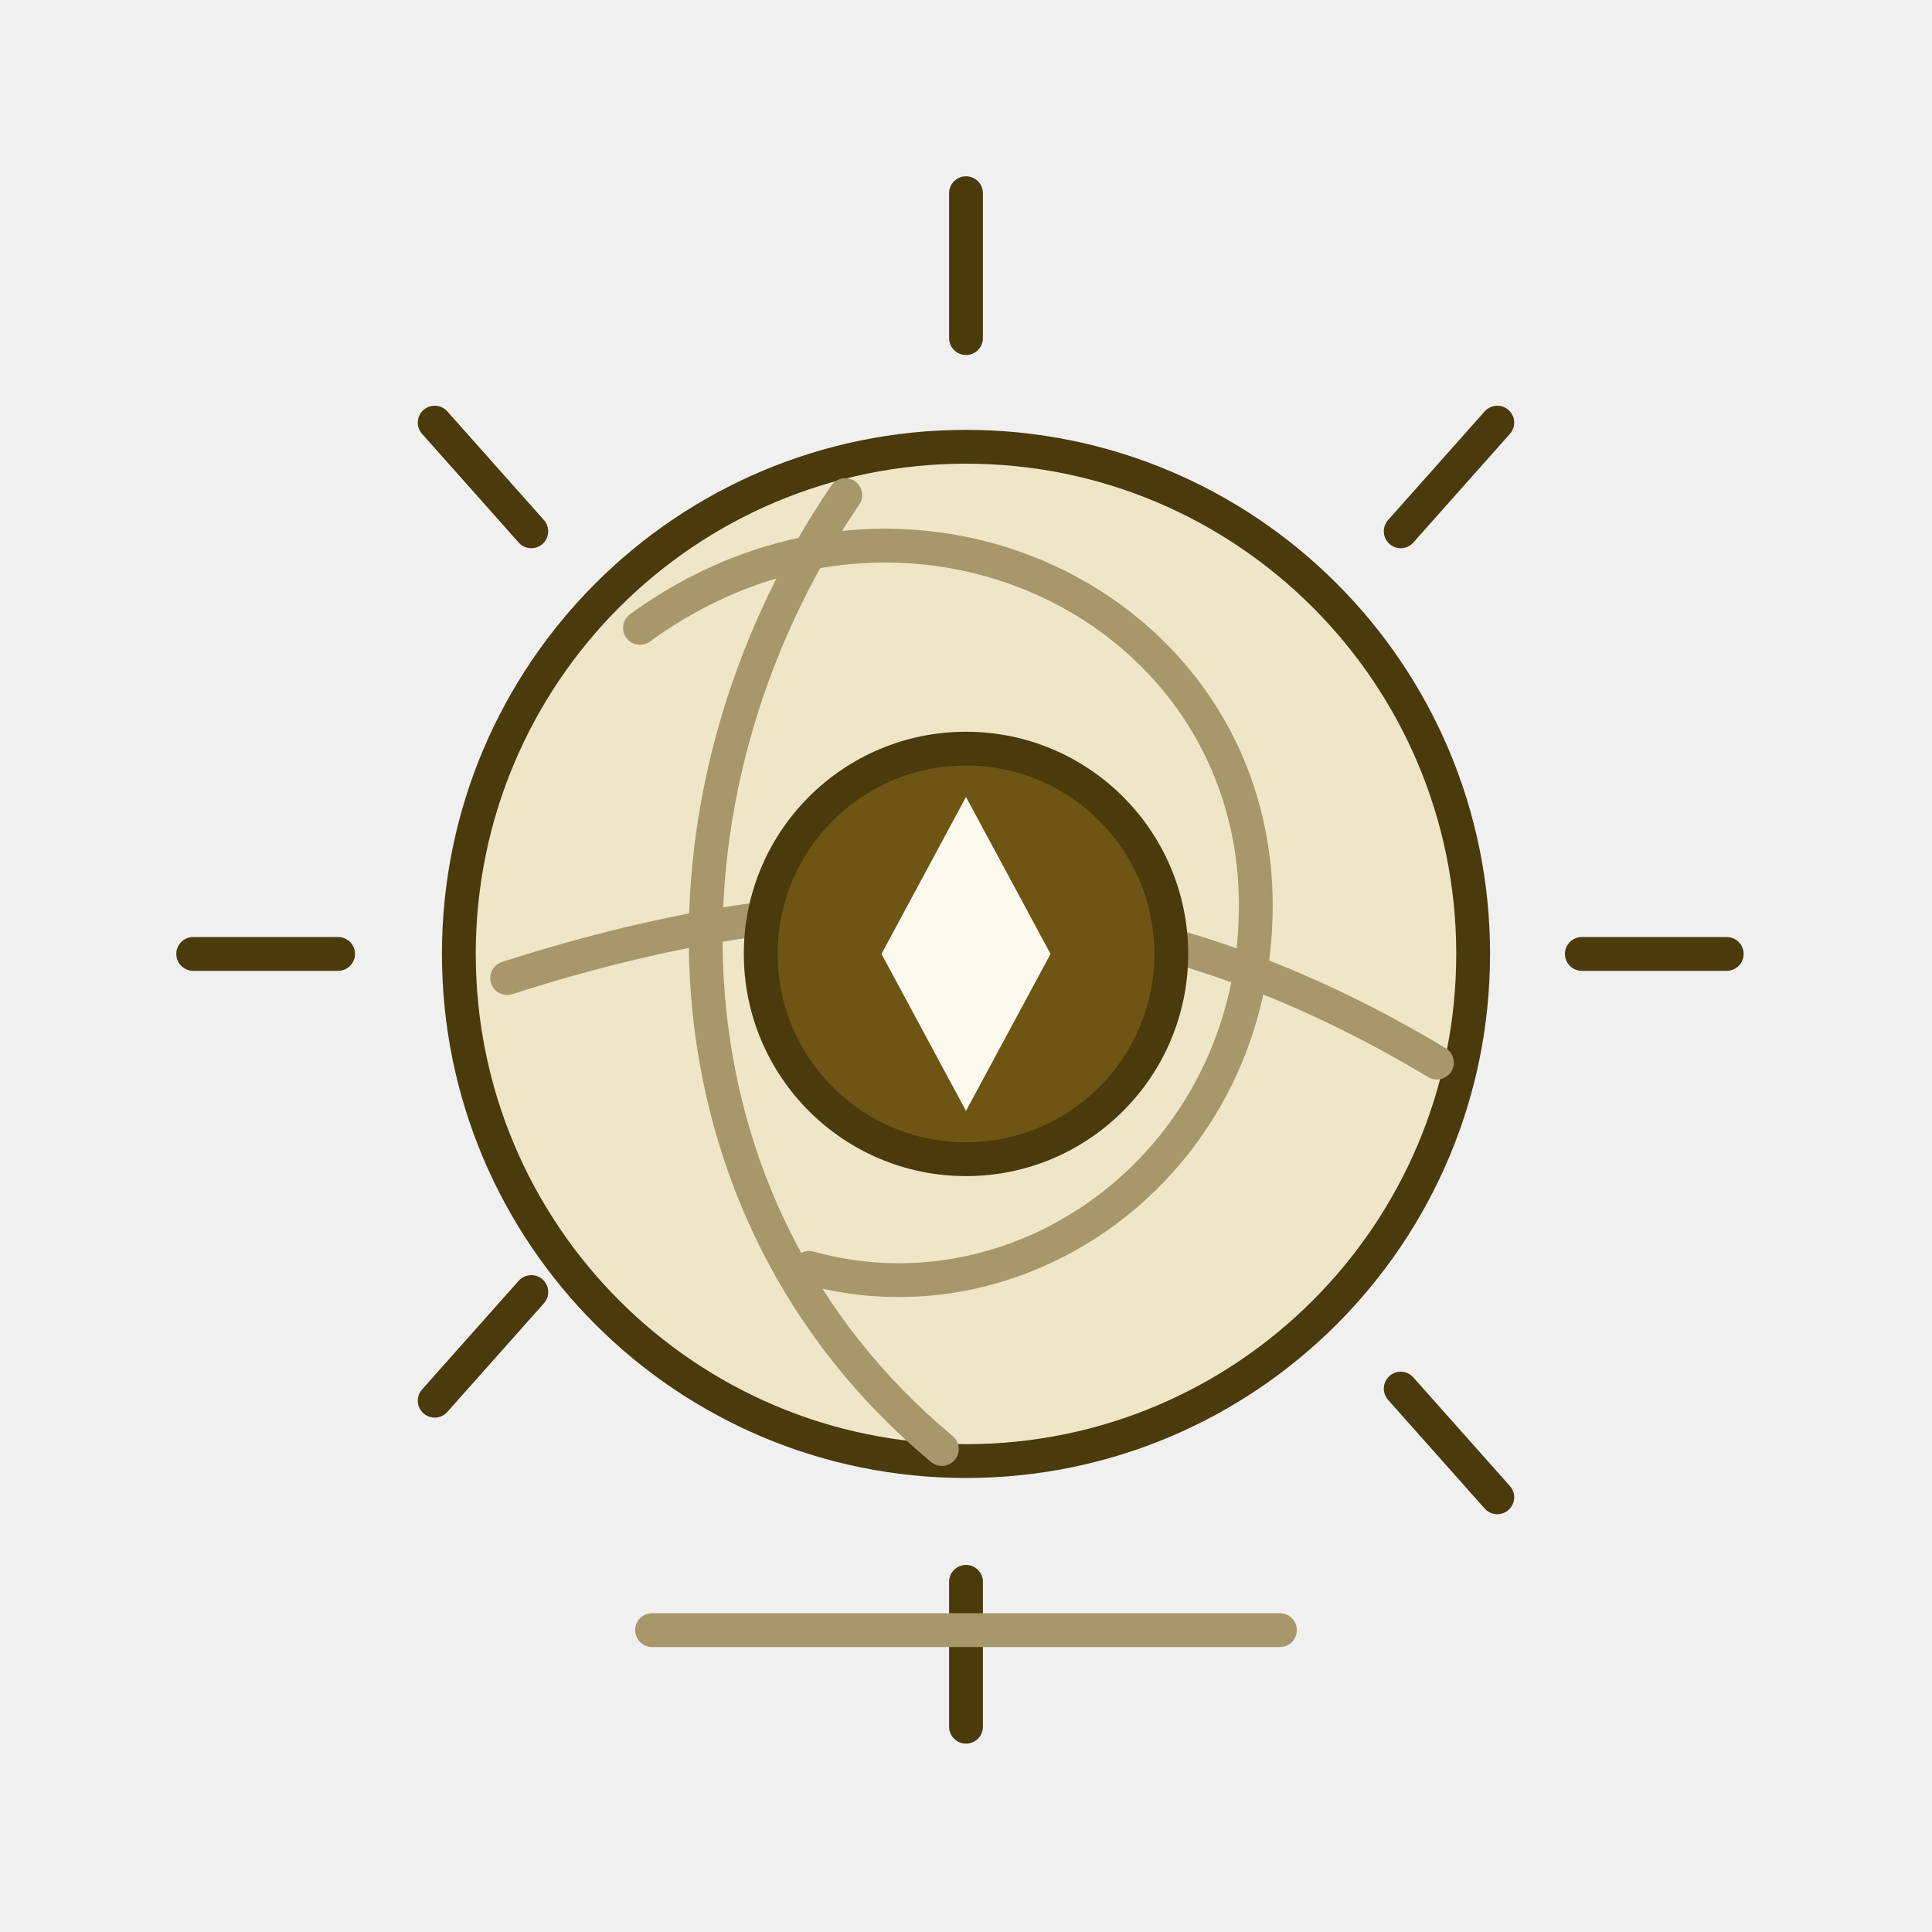
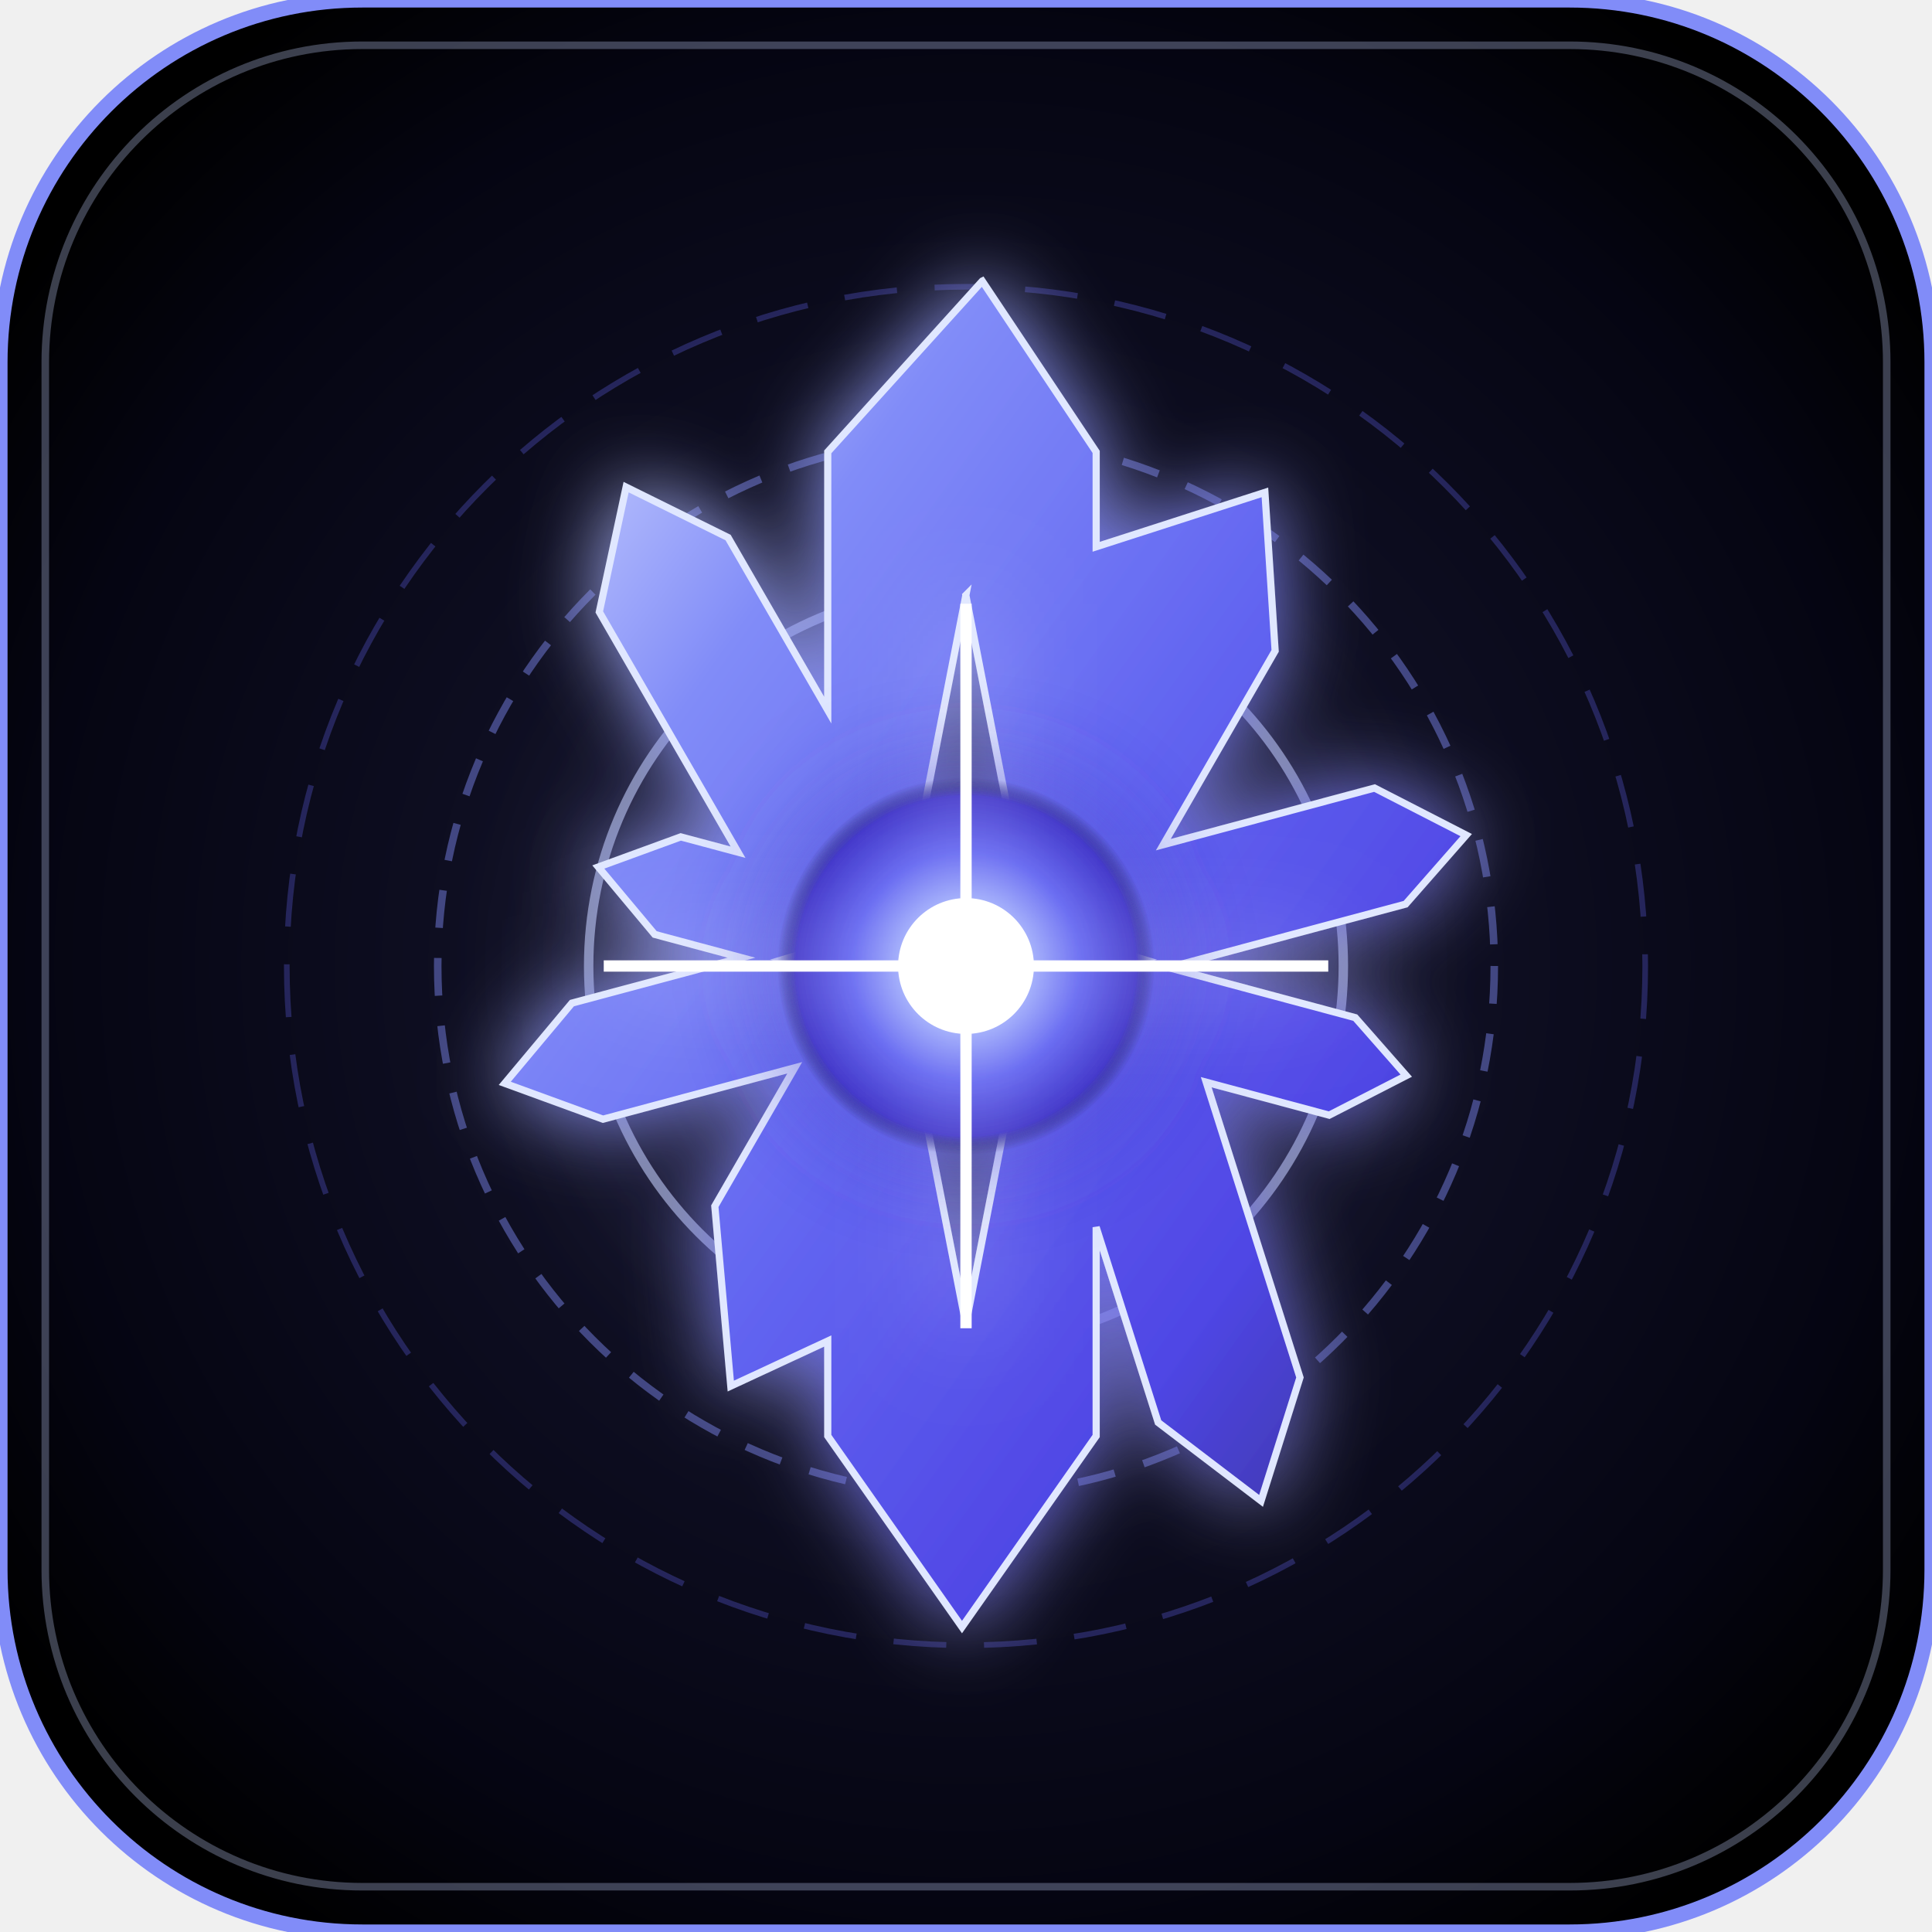
- <svg xmlns="http://www.w3.org/2000/svg" viewBox="0 0 160 160" fill="none" role="img" aria-labelledby="title">
-   <g stroke="#4A3A0C" stroke-width="2.8" stroke-linecap="round" stroke-linejoin="round">
-     <circle cx="80" cy="79" r="42" fill="#EFE6C8" />
-     <path d="M53 52c22-16 51-2 51 23 0 21-19 35-37 30M70 41c-17 25-16 59 8 79M42 81c28-9 52-8 77 7" stroke="#A8976B" />
-     <circle cx="80" cy="79" r="17" fill="#6E5514" />
-     <path d="m80 66 7 13-7 13-7-13Z" fill="#FBF8EE" stroke="none" />
-     <path d="M80 16v12m0 103v12m63-64h-12M28 79H16m108-44-8 9m-80 72 8-9m80 17-8-9M36 35l8 9" />
-     <path d="M54 135h52" stroke="#A8976B" />
+ <svg xmlns="http://www.w3.org/2000/svg" viewBox="0 0 512 512" width="100%" height="100%">
+   <defs>
+     <radialGradient id="voidBg" cx="50%" cy="50%" r="60%">
+       <stop offset="0%" stop-color="#1E1B4B" />
+       <stop offset="40%" stop-color="#0F0F23" />
+       <stop offset="80%" stop-color="#050512" />
+       <stop offset="100%" stop-color="#000000" />
+     </radialGradient>
+     <linearGradient id="hogyokuCrystal" x1="0%" y1="0%" x2="100%" y2="100%">
+       <stop offset="0%" stop-color="#E0E7FF" />
+       <stop offset="25%" stop-color="#818CF8" />
+       <stop offset="50%" stop-color="#6366F1" />
+       <stop offset="75%" stop-color="#4F46E5" />
+       <stop offset="100%" stop-color="#312E81" />
+     </linearGradient>
+     <radialGradient id="corePulse" cx="50%" cy="50%" r="50%">
+       <stop offset="0%" stop-color="#FFFFFF" />
+       <stop offset="30%" stop-color="#A5B4FC" />
+       <stop offset="60%" stop-color="#6366F1" />
+       <stop offset="90%" stop-color="#4338CA" />
+       <stop offset="100%" stop-color="#1E1B4B" stop-opacity="0" />
+     </radialGradient>
+     <filter id="cosmicGlow" x="-30%" y="-30%" width="160%" height="160%">
+       <feGaussianBlur stdDeviation="14" result="blur" />
+       <feComposite in="SourceGraphic" in2="blur" operator="over" />
+     </filter>
+   </defs>
+   <rect width="512" height="512" rx="96" fill="url(#voidBg)" stroke="#818CF8" stroke-width="4" />
+   <rect x="12" y="12" width="488" height="488" rx="84" fill="none" stroke="#C7D2FE" stroke-opacity="0.3" stroke-width="2" />
+   <circle cx="256" cy="256" r="180" fill="none" stroke="#6366F1" stroke-width="1.5" stroke-dasharray="14 10" opacity="0.3" />
+   <circle cx="256" cy="256" r="140" fill="none" stroke="#818CF8" stroke-width="2" stroke-dasharray="10 8" opacity="0.45" />
+   <circle cx="256" cy="256" r="100" fill="none" stroke="#C7D2FE" stroke-width="2.5" opacity="0.6" filter="url(#cosmicGlow)" />
+   <g transform="translate(60, 60) scale(0.76)" filter="url(#cosmicGlow)">
+     <path d="m263.563 19.063-53.875 59.562v90.063l-34.75-60.188-35.563-17.594-9.344 43.53 48.376 83.783-19.97-5.345-28.75 10.5 19.658 23.5 30.28 8.125-59.155 15.844-23.407 27.97 34.25 12.498 66.875-17.937-27.875 48.28 5.562 62.72 33.813-15.72v33.126l46.812 66.626 46.78-66.625v-72.81l21.626 68.092 35.875 27.344 13.564-43.03-32.688-102.97 42.875 11.5 26.876-13.78-17.78-20.22-64.595-17.312-.092-.25 82.25-22.03 21.125-24.064-31.97-16.406-73.656 19.75 39-67.594-3.562-55.25-58.844 18.97V78.624l-39.717-59.563zm-5.72 109.562 22.438 115.03 39.876 12.032-39.875 12.032-22.436 115.03-22.375-114.53-41.595-12.533 41.594-12.53 22.374-114.532z" fill="url(#hogyokuCrystal)" stroke="#E0E7FF" stroke-width="2.5" />
  </g>
+   <circle cx="256" cy="256" r="50" fill="url(#corePulse)" filter="url(#cosmicGlow)" />
+   <circle cx="256" cy="256" r="18" fill="#FFFFFF" />
+   <path d="M256 160 L 256 352 M 160 256 L 352 256" stroke="#FFFFFF" stroke-width="3" filter="url(#cosmicGlow)" />
</svg>
